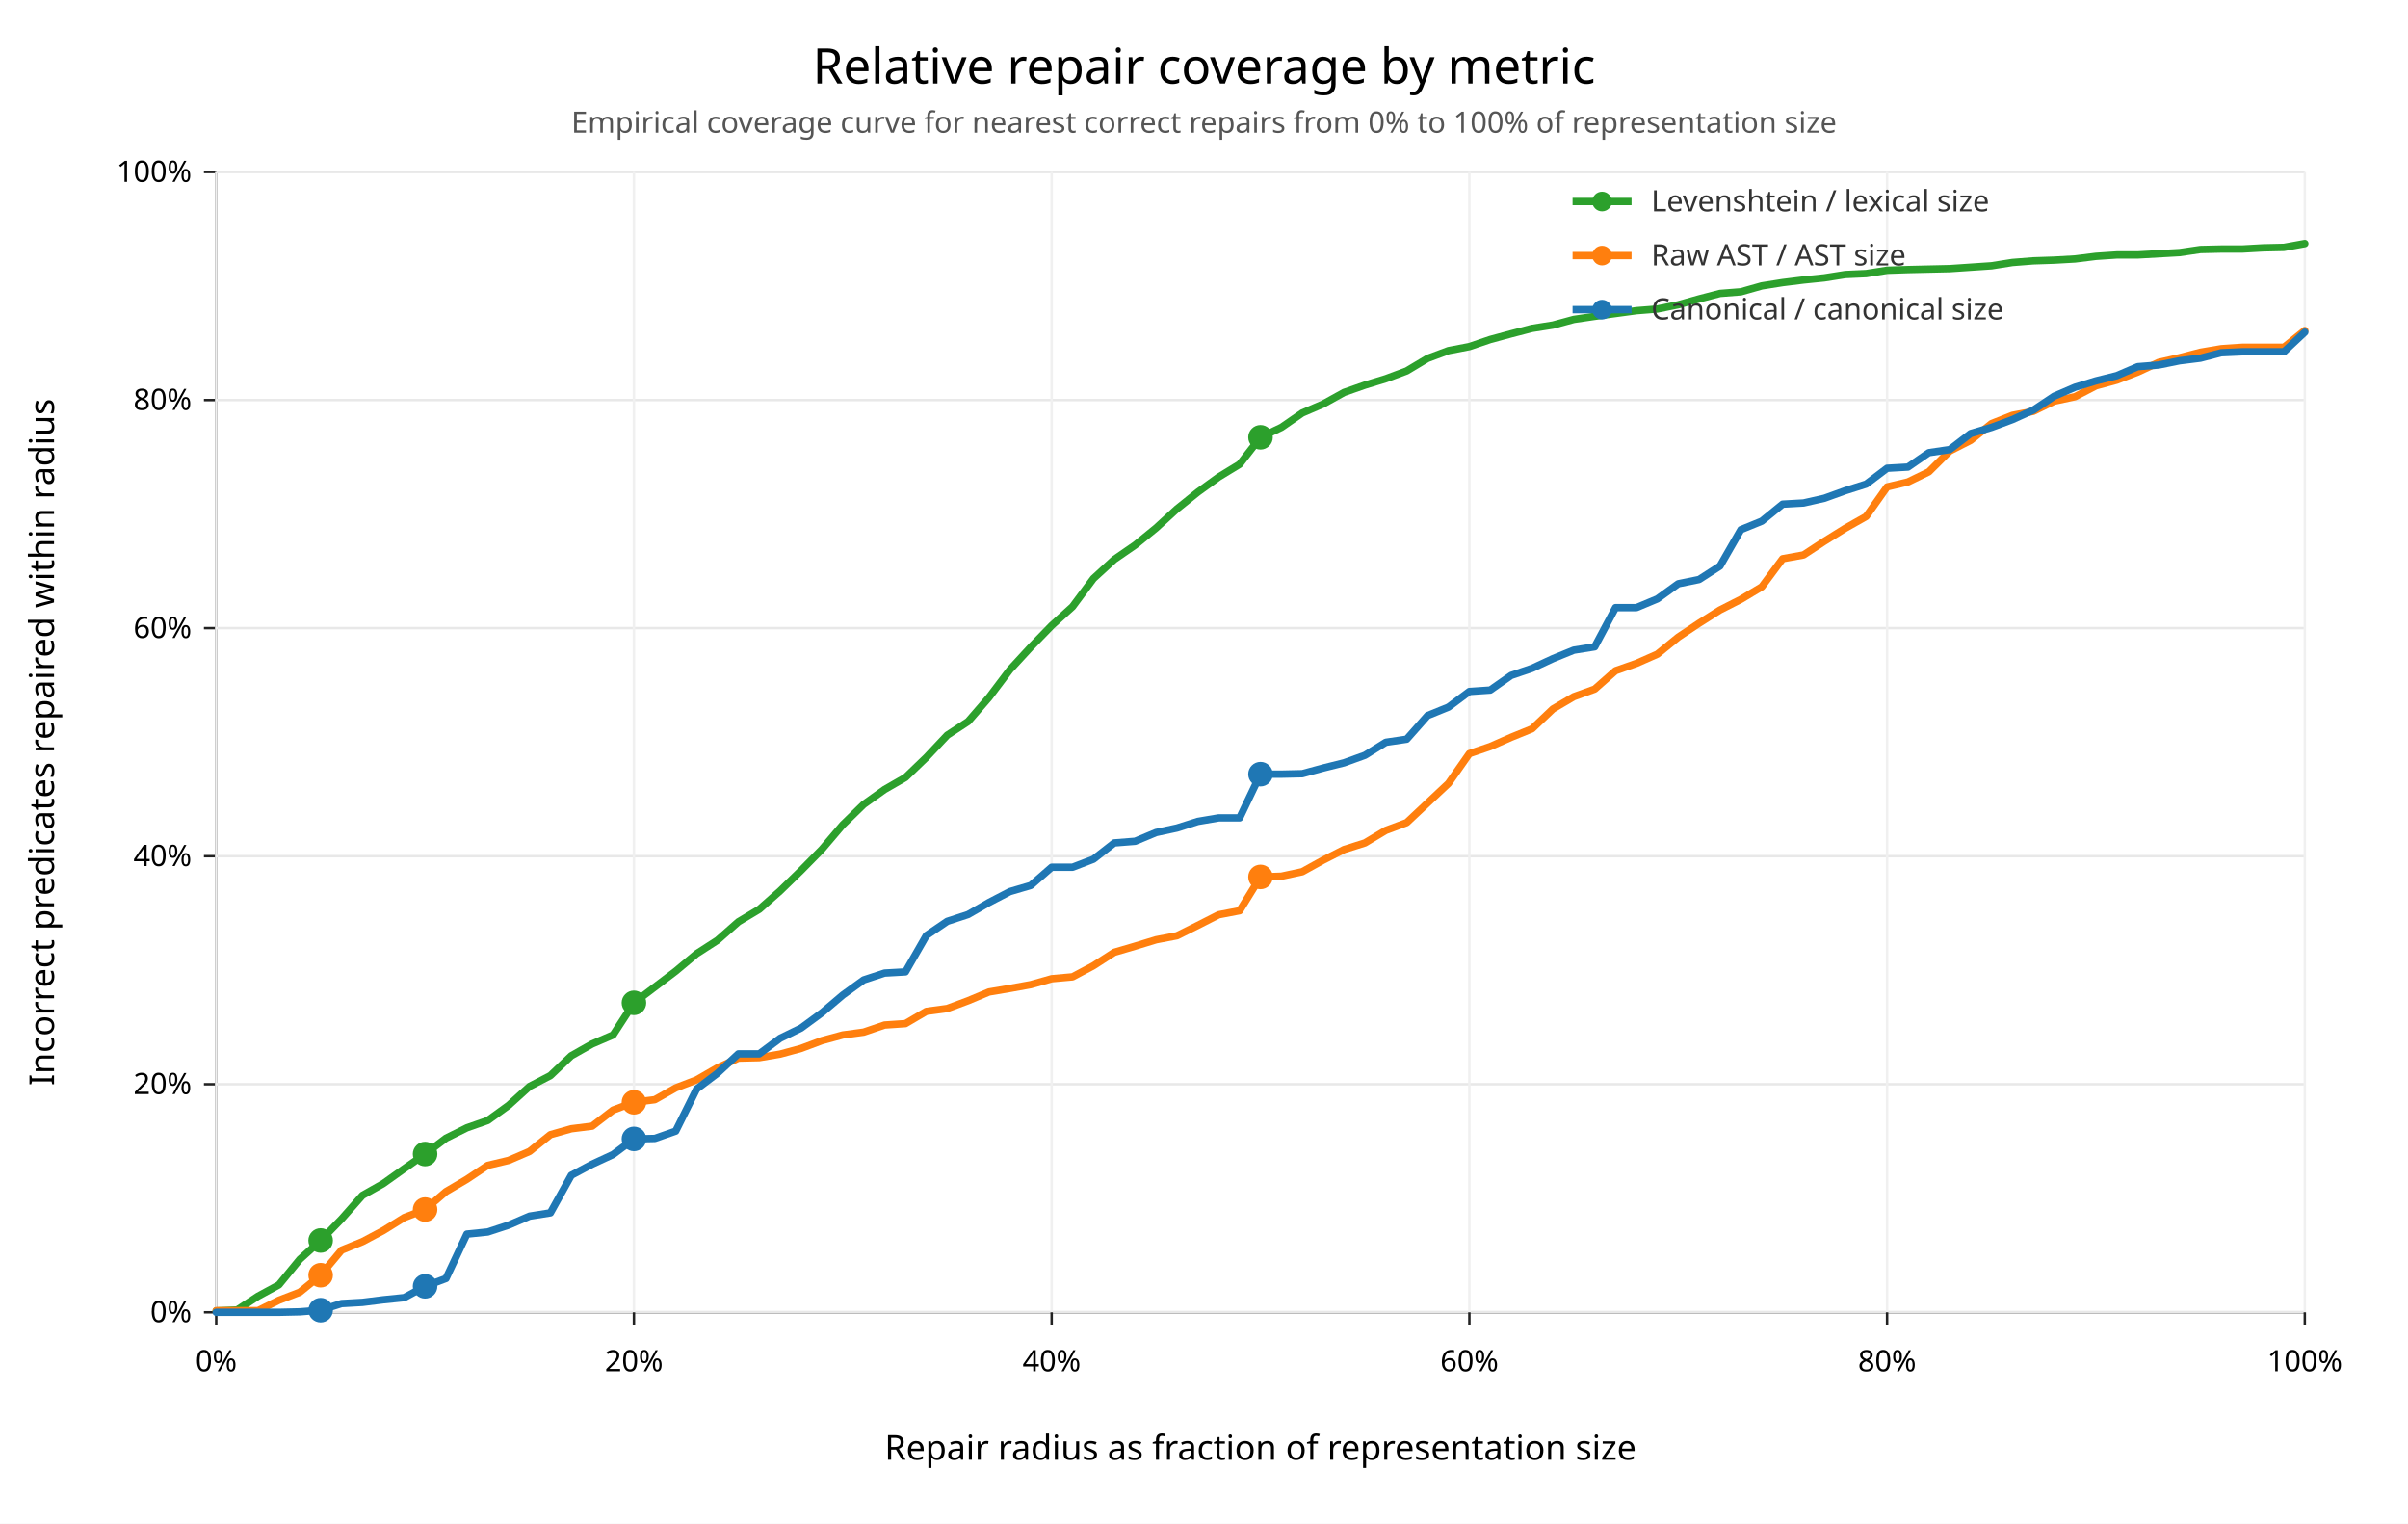
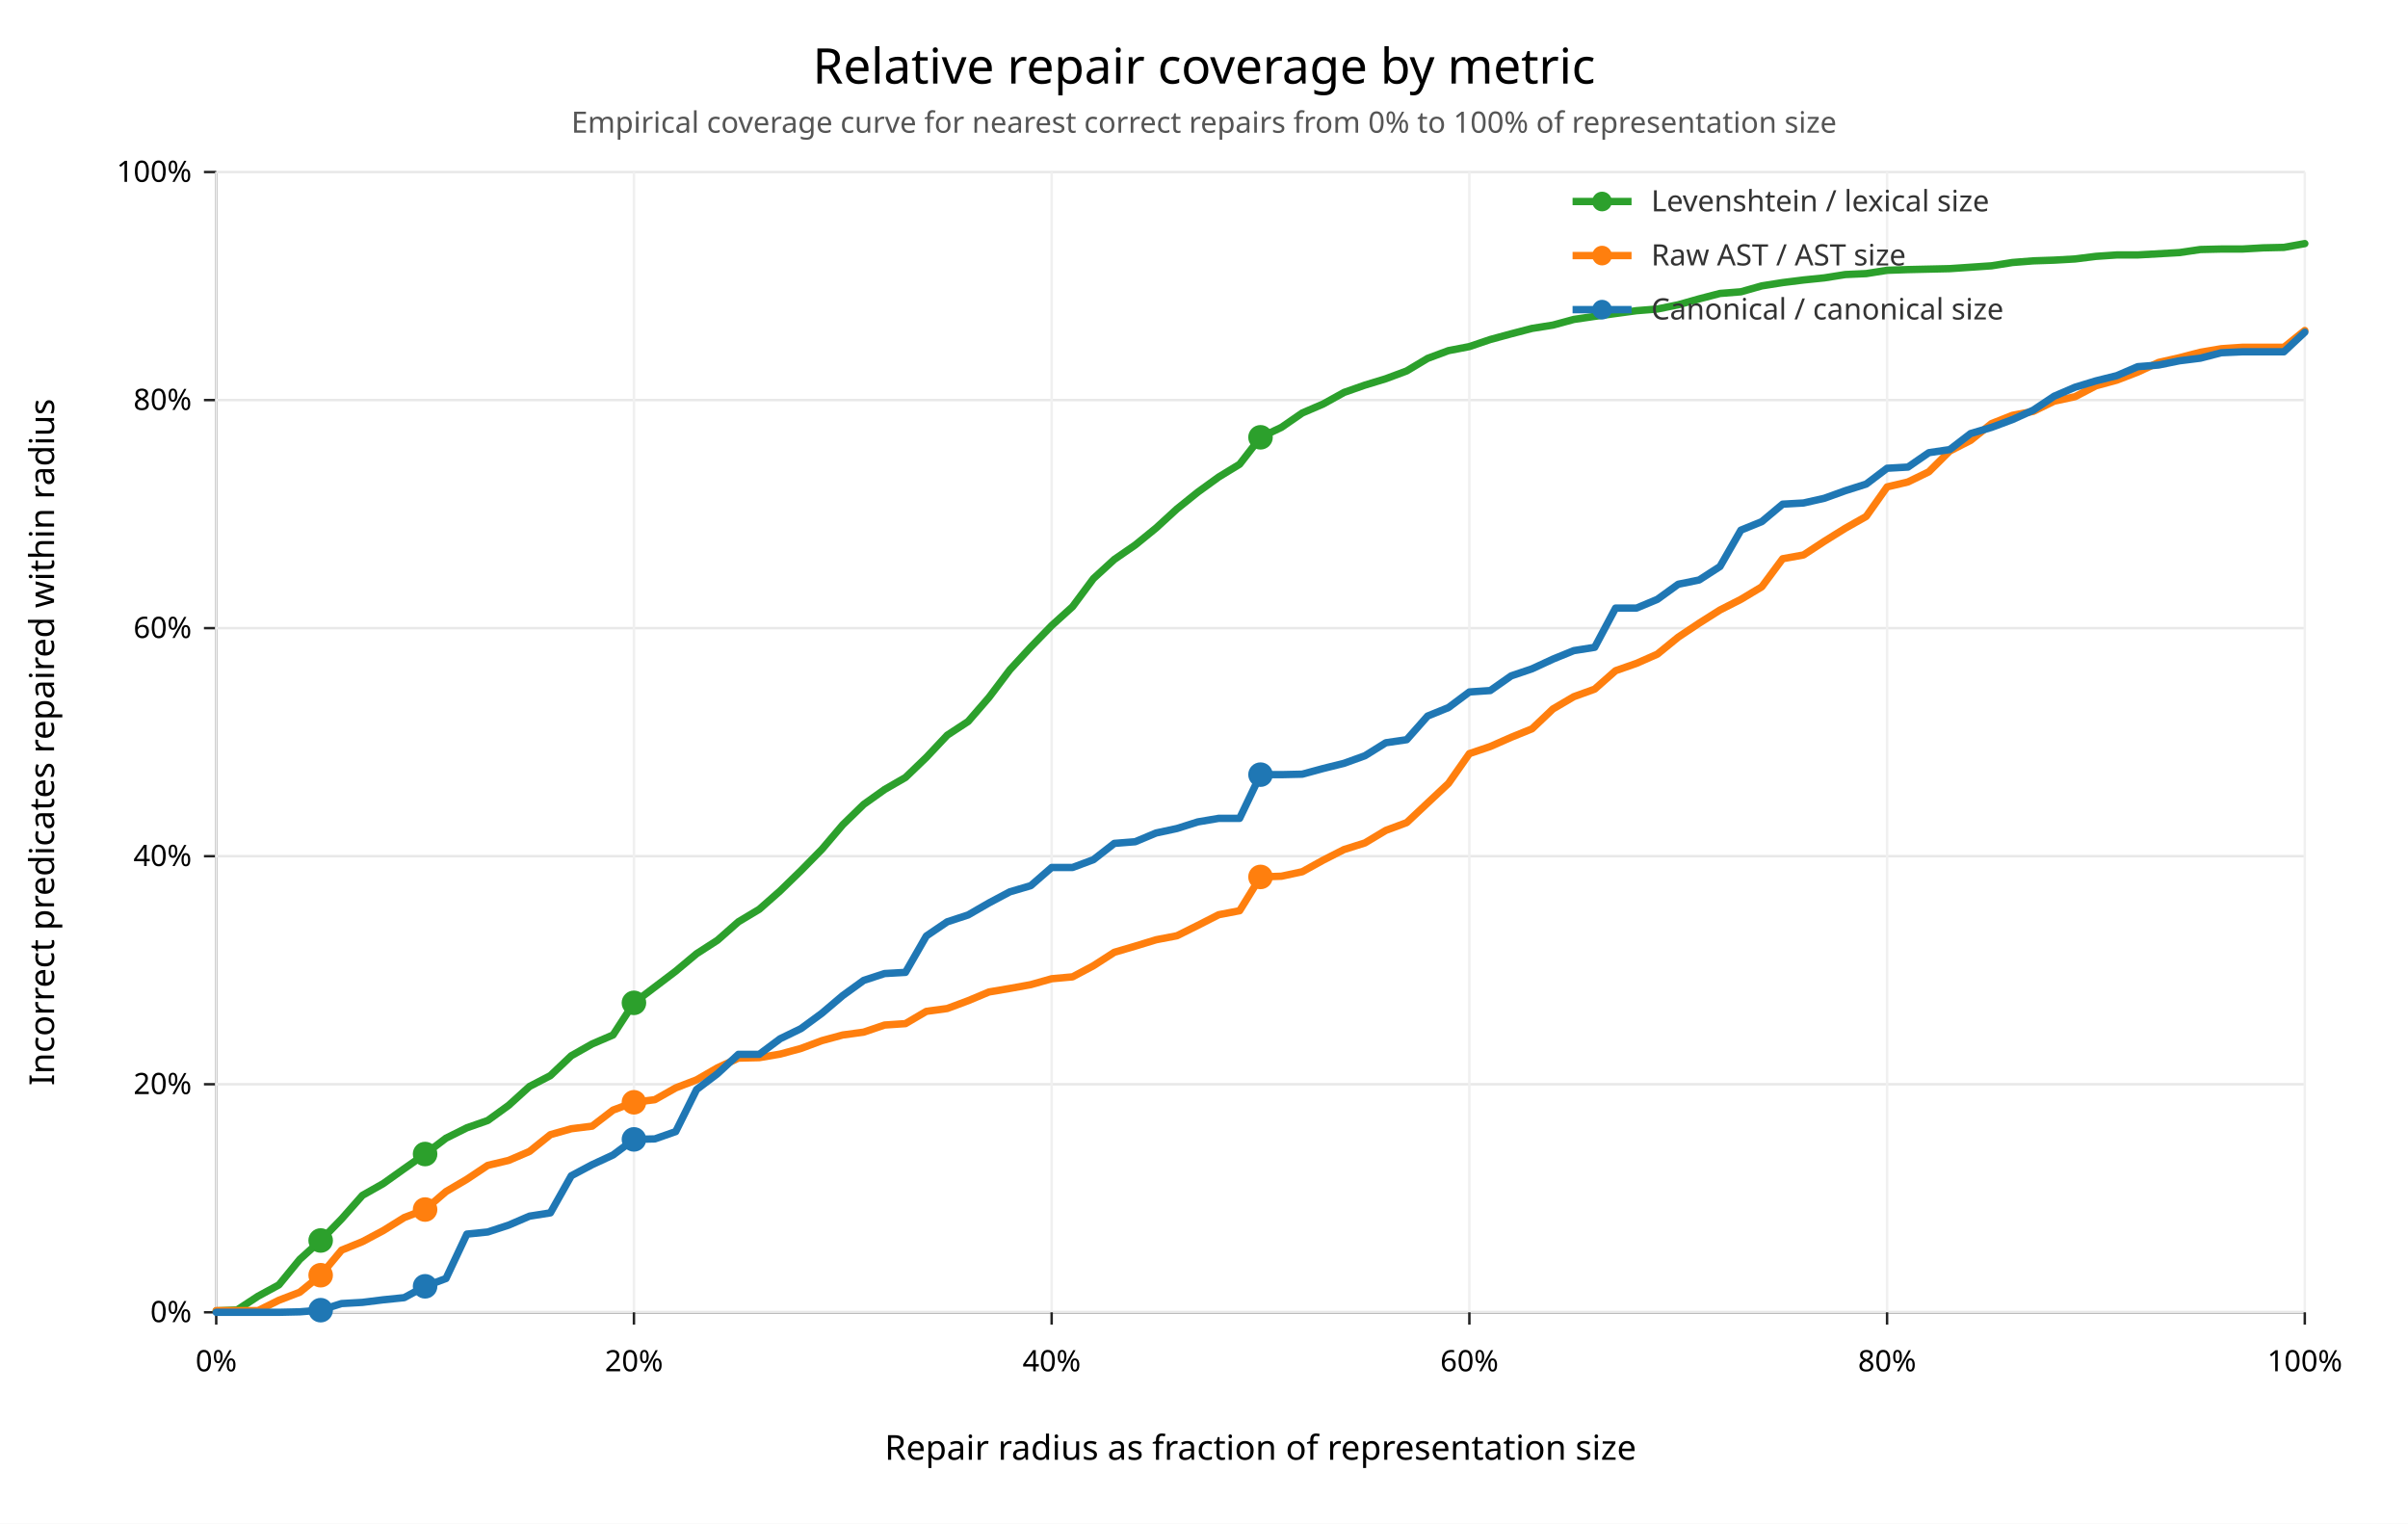
<svg xmlns="http://www.w3.org/2000/svg" width="980" height="620" viewBox="0 0 980 620">
  <rect width="100%" height="100%" fill="white" />
  <text x="490" y="34" text-anchor="middle" font-family="sans-serif" font-size="20">Relative repair coverage by metric</text>
  <text x="490" y="54" text-anchor="middle" font-family="sans-serif" font-size="12" fill="#555">Empirical coverage curve for nearest correct repairs from 0% to 100% of representation size</text>
  <line x1="88" y1="534" x2="938" y2="534" stroke="#222" stroke-width="1" />
  <line x1="88" y1="70" x2="88" y2="534" stroke="#222" stroke-width="1" />
  <line x1="88" y1="534" x2="938" y2="534" stroke="#e8e8e8" />
  <line x1="83" y1="534" x2="88" y2="534" stroke="#222" />
  <text x="78" y="538" text-anchor="end" font-family="sans-serif" font-size="12">0%</text>
  <line x1="88" y1="441.2" x2="938" y2="441.2" stroke="#e8e8e8" />
  <line x1="83" y1="441.2" x2="88" y2="441.2" stroke="#222" />
  <text x="78" y="445.2" text-anchor="end" font-family="sans-serif" font-size="12">20%</text>
  <line x1="88" y1="348.4" x2="938" y2="348.4" stroke="#e8e8e8" />
  <line x1="83" y1="348.4" x2="88" y2="348.4" stroke="#222" />
  <text x="78" y="352.4" text-anchor="end" font-family="sans-serif" font-size="12">40%</text>
  <line x1="88" y1="255.6" x2="938" y2="255.6" stroke="#e8e8e8" />
  <line x1="83" y1="255.6" x2="88" y2="255.6" stroke="#222" />
  <text x="78" y="259.6" text-anchor="end" font-family="sans-serif" font-size="12">60%</text>
  <line x1="88" y1="162.8" x2="938" y2="162.8" stroke="#e8e8e8" />
  <line x1="83" y1="162.8" x2="88" y2="162.8" stroke="#222" />
  <text x="78" y="166.8" text-anchor="end" font-family="sans-serif" font-size="12">80%</text>
  <line x1="88" y1="70" x2="938" y2="70" stroke="#e8e8e8" />
  <line x1="83" y1="70" x2="88" y2="70" stroke="#222" />
  <text x="78" y="74" text-anchor="end" font-family="sans-serif" font-size="12">100%</text>
  <line x1="88" y1="70" x2="88" y2="534" stroke="#f0f0f0" />
  <line x1="88" y1="534" x2="88" y2="539" stroke="#222" />
  <text x="88" y="558" text-anchor="middle" font-family="sans-serif" font-size="12">0%</text>
  <line x1="258" y1="70" x2="258" y2="534" stroke="#f0f0f0" />
  <line x1="258" y1="534" x2="258" y2="539" stroke="#222" />
  <text x="258" y="558" text-anchor="middle" font-family="sans-serif" font-size="12">20%</text>
  <line x1="428" y1="70" x2="428" y2="534" stroke="#f0f0f0" />
  <line x1="428" y1="534" x2="428" y2="539" stroke="#222" />
  <text x="428" y="558" text-anchor="middle" font-family="sans-serif" font-size="12">40%</text>
  <line x1="598" y1="70" x2="598" y2="534" stroke="#f0f0f0" />
  <line x1="598" y1="534" x2="598" y2="539" stroke="#222" />
  <text x="598" y="558" text-anchor="middle" font-family="sans-serif" font-size="12">60%</text>
  <line x1="768" y1="70" x2="768" y2="534" stroke="#f0f0f0" />
  <line x1="768" y1="534" x2="768" y2="539" stroke="#222" />
  <text x="768" y="558" text-anchor="middle" font-family="sans-serif" font-size="12">80%</text>
  <line x1="938" y1="70" x2="938" y2="534" stroke="#f0f0f0" />
  <line x1="938" y1="534" x2="938" y2="539" stroke="#222" />
  <text x="938" y="558" text-anchor="middle" font-family="sans-serif" font-size="12">100%</text>
  <path d="M 88 533.423 L 96.5 533.039 L 105 527.463 L 113.5 522.849 L 122 512.468 L 130.5 504.778 L 139 496.03 L 147.5 486.418 L 156 481.611 L 164.5 475.555 L 173 469.596 L 181.5 463.155 L 190 458.926 L 198.5 455.946 L 207 449.794 L 215.5 442.104 L 224 437.682 L 232.5 429.607 L 241 424.801 L 249.5 421.148 L 258 408.075 L 266.5 401.635 L 275 395.194 L 283.5 388.081 L 292 382.602 L 300.5 375.104 L 309 370.009 L 317.5 362.511 L 326 354.244 L 334.5 345.593 L 343 335.596 L 351.5 327.329 L 360 321.273 L 368.5 316.371 L 377 308.2 L 385.5 299.164 L 394 293.589 L 402.5 283.784 L 411 272.537 L 419.5 263.309 L 428 254.562 L 436.5 246.872 L 445 235.433 L 453.5 227.647 L 462 221.783 L 470.5 214.862 L 479 207.076 L 487.5 200.251 L 496 194.099 L 504.5 188.908 L 513 177.949 L 521.5 173.912 L 530 168.048 L 538.5 164.396 L 547 159.686 L 555.5 156.706 L 564 154.11 L 572.5 150.938 L 581 145.843 L 589.5 142.671 L 598 141.037 L 606.5 138.153 L 615 135.846 L 623.5 133.635 L 632 132.29 L 640.5 129.983 L 649 128.733 L 657.5 127.579 L 666 126.426 L 674.5 125.753 L 683 124.023 L 691.5 121.62 L 700 119.409 L 708.5 118.736 L 717 116.333 L 725.5 114.987 L 734 113.93 L 742.5 113.064 L 751 111.719 L 759.5 111.334 L 768 109.988 L 776.5 109.7 L 785 109.508 L 793.5 109.316 L 802 108.739 L 810.5 108.162 L 819 106.816 L 827.5 106.143 L 836 105.855 L 844.5 105.374 L 853 104.317 L 861.5 103.74 L 870 103.74 L 878.5 103.26 L 887 102.779 L 895.5 101.529 L 904 101.337 L 912.5 101.337 L 921 100.856 L 929.5 100.664 L 938 99.126" fill="none" stroke="#2ca02c" stroke-width="3" stroke-linecap="round" stroke-linejoin="round" />
  <circle cx="130.5" cy="504.778" r="5" fill="#2ca02c" />
  <circle cx="173" cy="469.596" r="5" fill="#2ca02c" />
  <circle cx="258" cy="408.075" r="5" fill="#2ca02c" />
  <circle cx="513" cy="177.949" r="5" fill="#2ca02c" />
  <path d="M 88 533.327 L 96.5 533.327 L 105 533.327 L 113.5 529.098 L 122 525.829 L 130.5 518.908 L 139 508.719 L 147.5 505.258 L 156 500.74 L 164.5 495.453 L 173 492.185 L 181.5 484.88 L 190 479.881 L 198.5 474.21 L 207 472.191 L 215.5 468.538 L 224 461.713 L 232.5 459.31 L 241 458.253 L 249.5 451.716 L 258 448.544 L 266.5 447.487 L 275 442.68 L 283.5 439.412 L 292 434.51 L 300.5 430.568 L 309 430.376 L 317.5 428.934 L 326 426.627 L 334.5 423.455 L 343 421.148 L 351.5 419.995 L 360 417.111 L 368.5 416.534 L 377 411.536 L 385.5 410.382 L 394 407.21 L 402.5 403.653 L 411 402.211 L 419.5 400.673 L 428 398.27 L 436.5 397.501 L 445 392.983 L 453.5 387.504 L 462 385.005 L 470.5 382.409 L 479 380.775 L 487.5 376.546 L 496 372.22 L 504.5 370.586 L 513 356.84 L 521.5 356.551 L 530 354.725 L 538.5 350.015 L 547 345.689 L 555.5 342.998 L 564 337.903 L 572.5 334.731 L 581 326.752 L 589.5 318.774 L 598 306.662 L 606.5 303.778 L 615 300.029 L 623.5 296.569 L 632 288.494 L 640.5 283.496 L 649 280.42 L 657.5 272.922 L 666 269.942 L 674.5 266.193 L 683 259.272 L 691.5 253.601 L 700 248.218 L 708.5 243.892 L 717 238.797 L 725.5 227.358 L 734 225.82 L 742.5 220.245 L 751 214.958 L 759.5 210.152 L 768 198.136 L 776.5 196.117 L 785 191.984 L 793.5 183.525 L 802 179.199 L 810.5 172.374 L 819 169.01 L 827.5 167.376 L 836 163.242 L 844.5 161.416 L 853 156.994 L 861.5 154.687 L 870 151.419 L 878.5 147.478 L 887 145.555 L 895.5 143.344 L 904 141.902 L 912.5 141.325 L 921 141.325 L 929.5 141.325 L 938 134.501" fill="none" stroke="#ff7f0e" stroke-width="3" stroke-linecap="round" stroke-linejoin="round" />
  <circle cx="130.5" cy="518.908" r="5" fill="#ff7f0e" />
  <circle cx="173" cy="492.185" r="5" fill="#ff7f0e" />
  <circle cx="258" cy="448.544" r="5" fill="#ff7f0e" />
  <circle cx="513" cy="356.84" r="5" fill="#ff7f0e" />
-   <path d="M 88 534 L 96.5 534 L 105 534 L 113.5 534 L 122 533.808 L 130.5 533.135 L 139 530.443 L 147.5 529.963 L 156 528.905 L 164.5 528.04 L 173 523.426 L 181.5 520.254 L 190 502.182 L 198.5 501.317 L 207 498.53 L 215.5 494.877 L 224 493.531 L 232.5 478.247 L 241 473.729 L 249.5 469.788 L 258 463.444 L 266.5 463.251 L 275 460.271 L 283.5 443.161 L 292 436.721 L 300.5 428.838 L 309 428.838 L 317.5 422.494 L 326 418.36 L 334.5 412.112 L 343 404.903 L 351.5 398.751 L 360 395.963 L 368.5 395.482 L 377 380.679 L 385.5 374.912 L 394 372.124 L 402.5 367.221 L 411 362.8 L 419.5 360.3 L 428 352.899 L 436.5 352.899 L 445 349.63 L 453.5 342.998 L 462 342.325 L 470.5 338.768 L 479 336.942 L 487.5 334.25 L 496 332.808 L 504.5 332.808 L 513 315.025 L 521.5 315.025 L 530 314.833 L 538.5 312.526 L 547 310.411 L 555.5 307.335 L 564 302.048 L 572.5 300.798 L 581 291.186 L 589.5 287.725 L 598 281.381 L 606.5 280.804 L 615 274.844 L 623.5 271.961 L 632 268.019 L 640.5 264.559 L 649 263.213 L 657.5 247.256 L 666 247.256 L 674.5 243.7 L 683 237.548 L 691.5 235.817 L 700 230.338 L 708.5 215.535 L 717 212.074 L 725.5 205.153 L 734 204.672 L 742.5 202.75 L 751 199.674 L 759.5 196.982 L 768 190.542 L 776.5 190.061 L 785 184.198 L 793.5 182.948 L 802 176.411 L 810.5 173.912 L 819 170.74 L 827.5 166.895 L 836 161.224 L 844.5 157.571 L 853 154.975 L 861.5 152.861 L 870 149.208 L 878.5 148.535 L 887 146.805 L 895.5 145.747 L 904 143.536 L 912.5 143.152 L 921 143.152 L 929.5 143.152 L 938 135.173" fill="none" stroke="#1f77b4" stroke-width="3" stroke-linecap="round" stroke-linejoin="round" />
+   <path d="M 88 534 L 96.5 534 L 105 534 L 113.5 534 L 122 533.808 L 130.5 533.135 L 139 530.443 L 147.5 529.963 L 156 528.905 L 164.5 528.04 L 173 523.426 L 181.5 520.254 L 190 502.182 L 198.5 501.317 L 207 498.53 L 215.5 494.877 L 224 493.531 L 232.5 478.439 L 241 473.921 L 249.5 469.98 L 258 463.636 L 266.5 463.444 L 275 460.464 L 283.5 443.353 L 292 436.913 L 300.5 429.03 L 309 429.03 L 317.5 422.686 L 326 418.553 L 334.5 412.305 L 343 405.095 L 351.5 398.943 L 360 396.155 L 368.5 395.675 L 377 380.871 L 385.5 375.104 L 394 372.316 L 402.5 367.414 L 411 362.896 L 419.5 360.397 L 428 352.995 L 436.5 352.995 L 445 349.823 L 453.5 343.19 L 462 342.517 L 470.5 338.96 L 479 337.134 L 487.5 334.443 L 496 333.001 L 504.5 333.001 L 513 315.217 L 521.5 315.217 L 530 315.025 L 538.5 312.718 L 547 310.603 L 555.5 307.527 L 564 302.24 L 572.5 300.991 L 581 291.378 L 589.5 287.918 L 598 281.573 L 606.5 280.996 L 615 275.037 L 623.5 272.153 L 632 268.212 L 640.5 264.751 L 649 263.405 L 657.5 247.449 L 666 247.449 L 674.5 243.892 L 683 237.74 L 691.5 236.01 L 700 230.53 L 708.5 215.727 L 717 212.266 L 725.5 205.153 L 734 204.672 L 742.5 202.75 L 751 199.674 L 759.5 196.982 L 768 190.542 L 776.5 190.061 L 785 184.198 L 793.5 182.948 L 802 176.411 L 810.5 173.912 L 819 170.74 L 827.5 166.895 L 836 161.224 L 844.5 157.571 L 853 154.975 L 861.5 152.861 L 870 149.208 L 878.5 148.535 L 887 146.805 L 895.5 145.747 L 904 143.536 L 912.5 143.152 L 921 143.152 L 929.5 143.152 L 938 135.173" fill="none" stroke="#1f77b4" stroke-width="3" stroke-linecap="round" stroke-linejoin="round" />
  <circle cx="130.5" cy="533.135" r="5" fill="#1f77b4" />
  <circle cx="173" cy="523.426" r="5" fill="#1f77b4" />
-   <circle cx="258" cy="463.444" r="5" fill="#1f77b4" />
-   <circle cx="513" cy="315.025" r="5" fill="#1f77b4" />
+   <circle cx="258" cy="463.636" r="5" fill="#1f77b4" />
+   <circle cx="513" cy="315.217" r="5" fill="#1f77b4" />
  <line x1="640" y1="82" x2="664" y2="82" stroke="#2ca02c" stroke-width="3" />
  <circle cx="652" cy="82" r="4" fill="#2ca02c" />
  <text x="672" y="86" font-family="sans-serif" font-size="12" fill="#333">Levenshtein / lexical size</text>
  <line x1="640" y1="104" x2="664" y2="104" stroke="#ff7f0e" stroke-width="3" />
  <circle cx="652" cy="104" r="4" fill="#ff7f0e" />
  <text x="672" y="108" font-family="sans-serif" font-size="12" fill="#333">Raw AST / AST size</text>
  <line x1="640" y1="126" x2="664" y2="126" stroke="#1f77b4" stroke-width="3" />
  <circle cx="652" cy="126" r="4" fill="#1f77b4" />
  <text x="672" y="130" font-family="sans-serif" font-size="12" fill="#333">Canonical / canonical size</text>
  <text x="513" y="594" text-anchor="middle" font-family="sans-serif" font-size="14">Repair radius as fraction of representation size</text>
  <text x="22" y="302" transform="rotate(-90 22 302)" text-anchor="middle" font-family="sans-serif" font-size="14">Incorrect predicates repaired within radius</text>
</svg>
